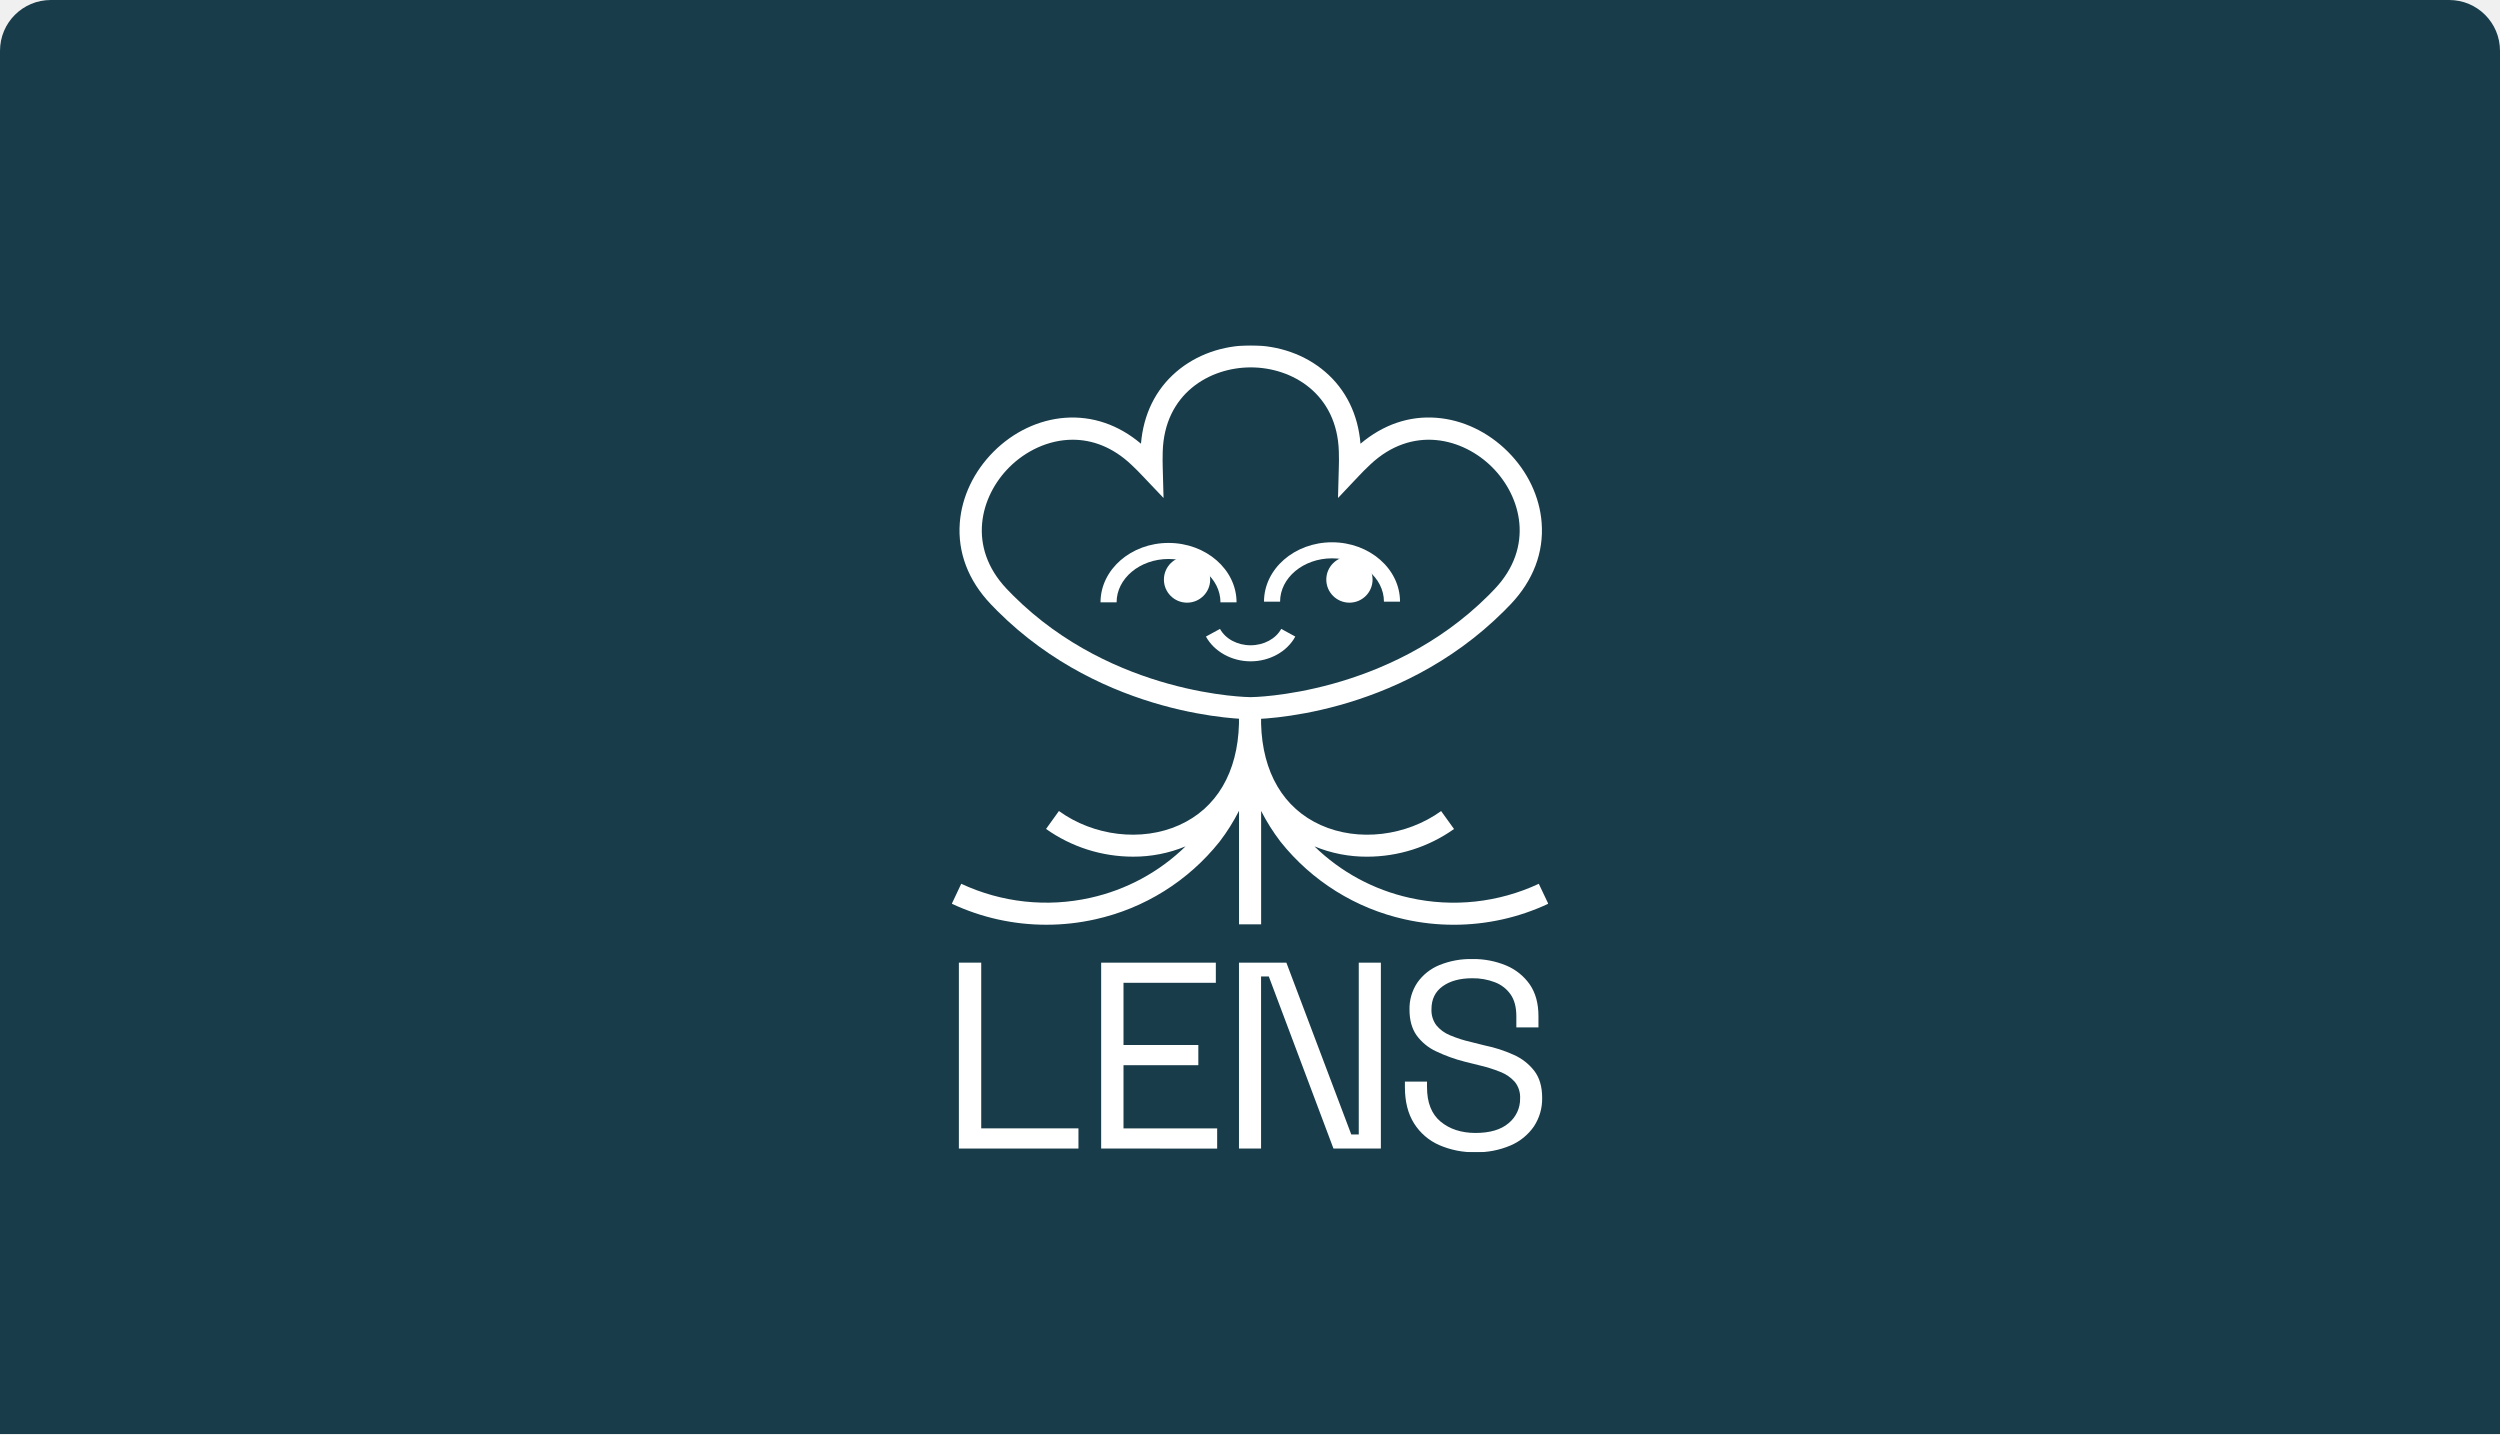
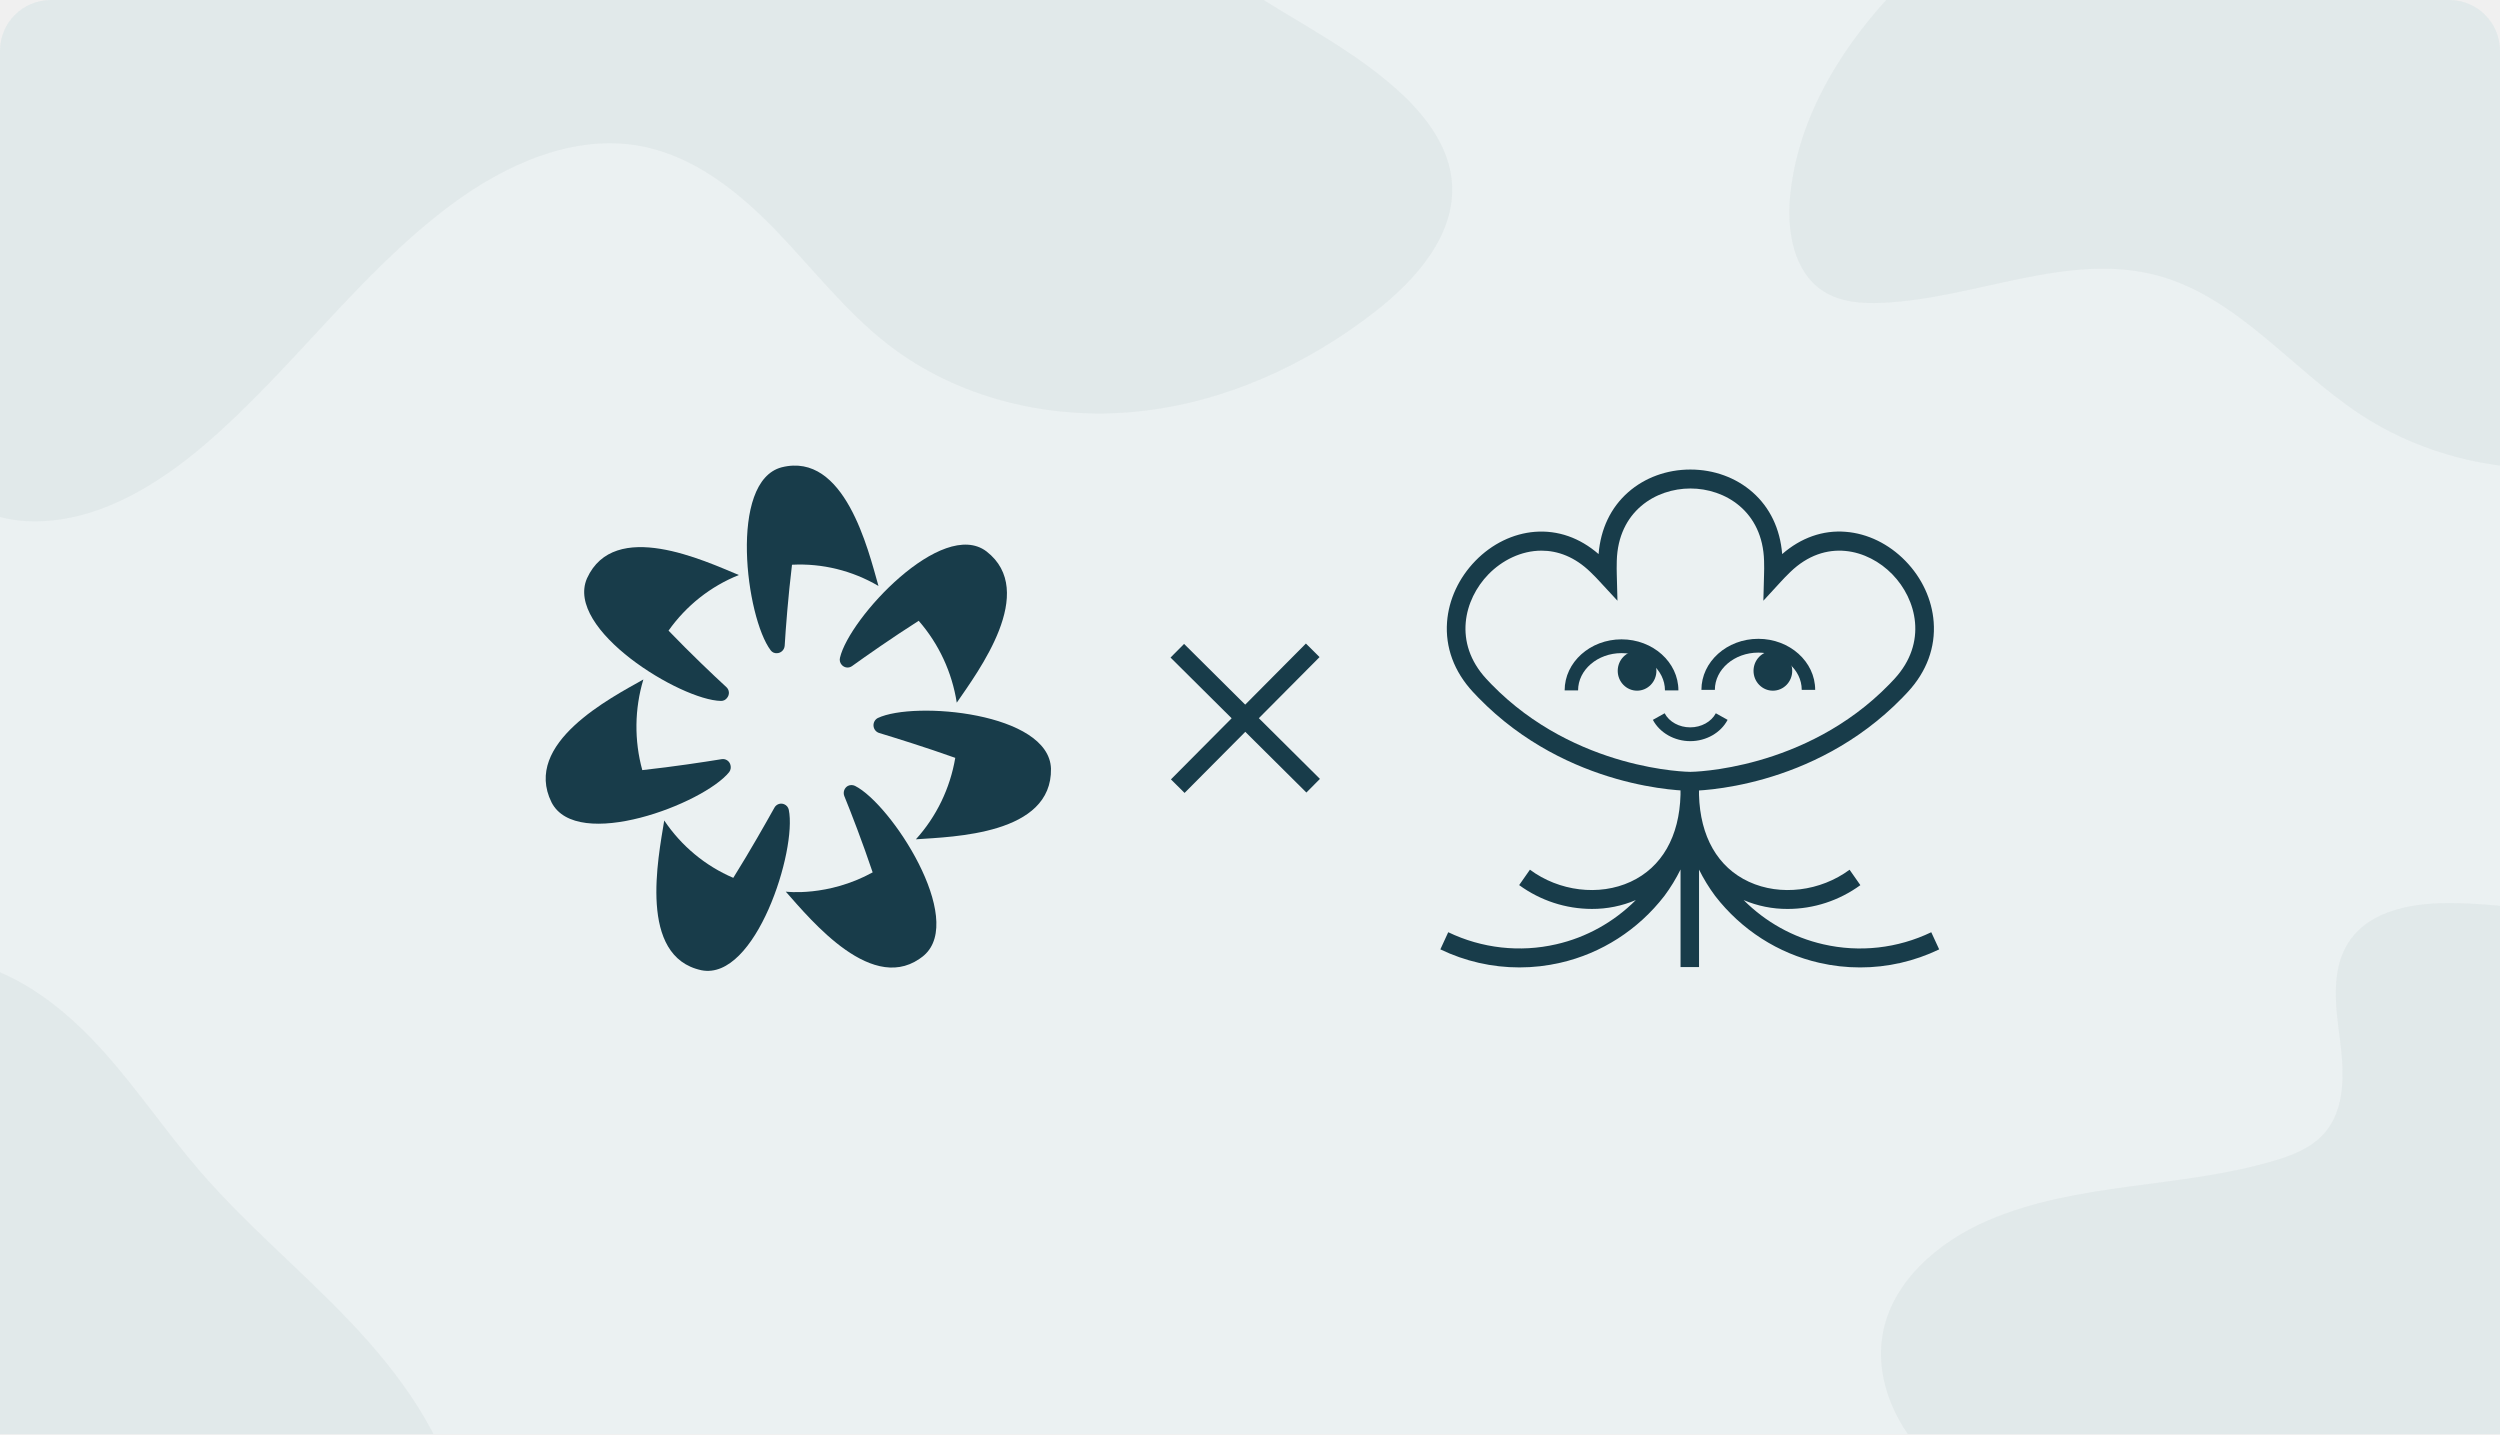
<svg xmlns="http://www.w3.org/2000/svg" width="394" height="226" viewBox="0 0 394 226" fill="none">
-   <g clip-path="url(#clip0_20499_66065)">
-     <path d="M0 8C0 3.582 3.582 0 8 0H386C390.418 0 394 3.582 394 8V226H0V8Z" fill="white" />
-     <rect y="-0.285" width="394" height="226.285" fill="#183C4A" />
-     <mask id="mask0_20499_66065" style="mask-type:luminance" maskUnits="userSpaceOnUse" x="150" y="54" width="94" height="128">
-       <path d="M244 54.426H150V181.599H244V54.426Z" fill="white" />
-     </mask>
-     <g mask="url(#mask0_20499_66065)">
-       <path d="M151.119 181.011V151.713H154.641V177.83H169.965V181.011H151.119Z" fill="white" />
-       <path d="M173.542 181.011V151.713H191.616V154.893H177.065V164.694H188.857V167.875H177.065V177.837H191.825V181.017L173.542 181.011Z" fill="white" />
-       <path d="M195.263 181.011V151.713H202.731L212.962 178.795H214.141V151.713H217.625V181.011H210.153L199.963 153.894H198.744V181.014L195.263 181.011Z" fill="white" />
-       <path d="M232.524 181.596C230.565 181.629 228.621 181.244 226.823 180.467C225.19 179.751 223.81 178.563 222.861 177.056C221.898 175.534 221.415 173.63 221.413 171.343V170.464H224.897V171.343C224.897 173.771 225.61 175.577 227.035 176.762C228.461 177.946 230.29 178.544 232.524 178.554C234.816 178.554 236.562 178.038 237.763 177.005C238.339 176.535 238.801 175.94 239.114 175.266C239.426 174.592 239.582 173.856 239.569 173.113C239.619 172.178 239.328 171.255 238.748 170.518C238.125 169.816 237.342 169.274 236.465 168.937C235.354 168.49 234.209 168.132 233.041 167.868L230.862 167.325C229.302 166.931 227.784 166.385 226.332 165.693C225.106 165.125 224.046 164.255 223.25 163.164C222.509 162.11 222.138 160.763 222.138 159.124C222.1 157.607 222.533 156.117 223.377 154.855C224.247 153.619 225.457 152.659 226.861 152.092C228.505 151.427 230.267 151.105 232.04 151.144C233.874 151.115 235.694 151.463 237.386 152.168C238.883 152.794 240.171 153.831 241.099 155.159C242.009 156.487 242.463 158.154 242.461 160.161V161.918H238.976V160.161C238.976 158.738 238.677 157.594 238.077 156.73C237.465 155.855 236.603 155.184 235.603 154.805C234.46 154.367 233.242 154.152 232.018 154.173C230.09 154.173 228.538 154.594 227.362 155.437C226.185 156.28 225.598 157.487 225.6 159.057C225.559 159.955 225.825 160.84 226.354 161.567C226.924 162.265 227.66 162.809 228.495 163.148C229.564 163.602 230.672 163.959 231.805 164.214L233.988 164.761C235.569 165.082 237.109 165.58 238.577 166.247C239.857 166.813 240.974 167.69 241.827 168.798C242.638 169.873 243.044 171.276 243.044 173.006C243.08 174.608 242.627 176.184 241.745 177.524C240.829 178.847 239.558 179.885 238.077 180.518C236.324 181.267 234.431 181.635 232.524 181.596Z" fill="white" />
-       <path d="M197.112 113.347C196.181 113.347 174.082 113.154 157.177 96.275C156.819 95.921 156.471 95.561 156.129 95.2C152.588 91.476 150.909 87.043 151.264 82.386C151.581 78.276 153.481 74.296 156.601 71.172C159.721 68.049 163.721 66.158 167.836 65.845C172.147 65.529 176.268 66.927 179.818 69.93C180.201 65.302 182.115 61.394 185.396 58.586C188.529 55.902 192.681 54.426 197.116 54.426C201.55 54.426 205.703 55.902 208.835 58.586C212.113 61.397 214.03 65.302 214.413 69.93C217.964 66.927 222.085 65.504 226.395 65.845C230.513 66.161 234.501 68.058 237.627 71.172C240.753 74.287 242.654 78.28 242.964 82.386C243.322 87.043 241.64 91.476 238.102 95.207C237.76 95.567 237.412 95.927 237.054 96.281C220.146 113.154 198.047 113.347 197.112 113.347ZM169.058 69.301C165.226 69.301 161.628 71.081 159.068 73.632C154.469 78.226 152.379 86.187 158.663 92.816C158.984 93.156 159.311 93.492 159.645 93.825C175.539 109.686 196.903 109.87 197.116 109.87C197.328 109.87 218.737 109.648 234.59 93.825C234.925 93.49 235.253 93.154 235.571 92.816C241.856 86.177 239.765 78.226 235.166 73.632C230.567 69.038 222.588 66.952 215.937 73.227C215.597 73.546 215.26 73.872 214.926 74.208C214.67 74.464 214.419 74.726 214.172 74.988L210.869 78.485L210.998 73.686C210.998 73.319 211.021 72.956 211.021 72.586C211.021 72.111 211.021 71.637 211.002 71.179C210.748 62.058 203.631 57.9 197.122 57.9C190.613 57.9 183.502 62.055 183.245 71.179C183.245 71.644 183.226 72.127 183.226 72.586C183.226 72.946 183.226 73.3 183.245 73.657L183.375 78.485L180.068 75.007C179.818 74.742 179.565 74.476 179.305 74.214C178.969 73.879 178.633 73.552 178.295 73.234C175.333 70.43 172.118 69.301 169.058 69.301Z" fill="white" />
-       <path d="M194.88 94.928H192.346C192.346 91.162 188.671 88.096 184.161 88.096C179.651 88.096 175.976 91.162 175.976 94.928H173.442C173.442 89.765 178.25 85.566 184.161 85.566C190.071 85.566 194.88 89.765 194.88 94.928Z" fill="white" />
-       <path d="M220.644 94.823H218.11C218.11 91.058 214.439 87.994 209.925 87.994C205.412 87.994 201.741 91.058 201.741 94.823H199.207C199.207 89.663 204.015 85.465 209.925 85.465C215.835 85.465 220.644 89.663 220.644 94.823Z" fill="white" />
-       <path d="M187.079 94.981C189.092 94.981 190.725 93.352 190.725 91.342C190.725 89.332 189.092 87.703 187.079 87.703C185.065 87.703 183.433 89.332 183.433 91.342C183.433 93.352 185.065 94.981 187.079 94.981Z" fill="white" />
-       <path d="M212.671 94.981C214.685 94.981 216.317 93.352 216.317 91.342C216.317 89.332 214.685 87.703 212.671 87.703C210.658 87.703 209.025 89.332 209.025 91.342C209.025 93.352 210.658 94.981 212.671 94.981Z" fill="white" />
-       <path d="M197.103 104.226C194.116 104.226 191.348 102.692 190.056 100.321L192.273 99.113C193.131 100.694 195.022 101.696 197.097 101.696C199.172 101.696 201.066 100.681 201.921 99.113L204.138 100.321C202.858 102.692 200.1 104.226 197.103 104.226Z" fill="white" />
-       <path d="M242.515 139.285C236.165 142.253 229.008 143.032 222.167 141.499C216.505 140.245 211.307 137.437 207.16 133.389C209.785 134.475 212.601 135.028 215.443 135.014C220.356 135.015 225.148 133.491 229.155 130.651L227.121 127.825C221.638 131.764 214.097 132.713 208.145 130.029C202.273 127.389 198.96 121.739 198.747 114.079V111.609H195.263V112.046V114.06C195.06 121.729 191.741 127.386 185.862 130.029C179.911 132.706 172.356 131.771 166.886 127.816L164.856 130.642C168.86 133.482 173.649 135.009 178.561 135.011C181.403 135.025 184.219 134.473 186.844 133.386C182.698 137.433 177.501 140.242 171.84 141.495C164.999 143.029 157.842 142.25 151.492 139.282L150.007 142.428C154.67 144.613 159.759 145.743 164.91 145.738C167.498 145.739 170.078 145.454 172.603 144.888C180.352 143.171 187.274 138.848 192.21 132.643L192.232 132.615C193.39 131.098 194.407 129.479 195.27 127.778V145.675H198.754V127.803C199.615 129.496 200.629 131.108 201.782 132.618L201.804 132.646C206.739 138.85 213.66 143.173 221.407 144.891C223.932 145.457 226.513 145.742 229.101 145.741C234.253 145.746 239.343 144.616 244.007 142.431L242.515 139.285Z" fill="white" />
-     </g>
+   <path d="M0 8C0 3.582 3.582 0 8 0H386C390.418 0 394 3.582 394 8V226H0V8Z" fill="#EBF1F2" />
+   <path d="M132.65 104.772C132.847 105.006 133.123 105.157 133.424 105.195C133.725 105.234 134.029 105.157 134.277 104.979C136.582 103.323 140.514 100.562 144.786 97.836C147.955 101.467 150.038 105.945 150.786 110.742C154.142 105.842 163.634 93.212 155.464 86.897C148.481 81.617 133.836 97.388 132.379 103.668C132.331 103.86 132.331 104.062 132.378 104.255C132.426 104.447 132.519 104.625 132.65 104.772Z" fill="#183C4A" />
+   <path d="M138.345 113.158C138.125 113.272 137.943 113.45 137.823 113.669C137.702 113.888 137.647 114.138 137.665 114.388C137.683 114.639 137.773 114.878 137.924 115.077C138.075 115.275 138.281 115.424 138.514 115.504C141.226 116.333 145.803 117.747 150.549 119.438C149.739 124.236 147.585 128.694 144.345 132.275C150.21 131.861 165.837 131.551 165.634 121.129C165.329 112.295 144.108 110.432 138.345 113.158Z" fill="#183C4A" />
+   <path d="M134.751 123.855C134.577 123.77 134.386 123.725 134.192 123.725C133.998 123.725 133.807 123.77 133.633 123.855C133.363 124.003 133.155 124.245 133.049 124.538C132.943 124.83 132.946 125.152 133.056 125.443C134.141 128.1 135.904 132.655 137.531 137.486C130.446 141.385 123.836 140.523 123.836 140.523C127.768 144.94 137.735 157.19 145.633 150.564C152.21 144.802 140.447 126.719 134.751 123.855Z" fill="#183C4A" />
+   <path d="M124.311 127.617C124.27 127.425 124.184 127.246 124.059 127.096C123.935 126.945 123.777 126.828 123.599 126.754C123.318 126.63 123.002 126.619 122.713 126.721C122.425 126.823 122.184 127.032 122.039 127.306C120.649 129.791 118.276 134.001 115.565 138.349C111.158 136.465 107.379 133.325 104.683 129.308C103.734 135.208 100.547 150.772 110.547 152.911C119.09 154.602 125.633 133.966 124.311 127.617Z" fill="#183C4A" />
+   <path d="M114.92 121.681C115.035 121.525 115.112 121.344 115.148 121.153C115.183 120.962 115.175 120.764 115.124 120.577C115.051 120.271 114.867 120.005 114.609 119.832C114.351 119.659 114.038 119.593 113.734 119.645C110.954 120.094 106.242 120.818 101.225 121.37C99.941 116.689 100 111.732 101.394 107.084C96.276 109.983 82.309 117.126 86.919 126.443C90.919 134.276 110.886 126.685 114.92 121.681Z" fill="#183C4A" />
+   <path d="M113.632 110.466C113.825 110.471 114.017 110.426 114.189 110.335C114.36 110.245 114.507 110.112 114.615 109.948C114.805 109.707 114.897 109.401 114.872 109.093C114.847 108.785 114.706 108.498 114.48 108.292C112.378 106.36 108.886 103.047 105.361 99.389C108.15 95.442 111.999 92.399 116.446 90.624C111.022 88.381 96.818 81.686 92.513 91.142C88.987 99.216 107.293 110.363 113.632 110.466Z" fill="#183C4A" />
+   <path d="M122.446 102.943C122.756 102.936 123.052 102.812 123.277 102.595C123.503 102.378 123.641 102.084 123.666 101.77C123.836 98.94 124.209 94.075 124.819 89.002C129.583 88.759 134.315 89.922 138.447 92.349C136.819 86.621 133.124 71.161 123.192 73.646C114.785 75.855 117.564 97.353 121.463 102.495C121.576 102.648 121.726 102.769 121.898 102.847C122.07 102.926 122.258 102.959 122.446 102.943Z" fill="#183C4A" />
+   <path d="M206.887 102.489L185.614 123.898" stroke="#183C4A" stroke-width="3.03" />
+   <path d="M206.954 123.828L185.544 102.556" stroke="#183C4A" stroke-width="3.03" />
+   <path d="M266.401 124.633C265.622 124.633 247.14 124.467 233.002 109.962C232.703 109.658 232.411 109.348 232.125 109.039C229.164 105.838 227.76 102.029 228.056 98.028C228.321 94.496 229.911 91.075 232.52 88.391C235.129 85.707 238.475 84.082 241.916 83.813C245.521 83.541 248.968 84.742 251.937 87.323C252.258 83.346 253.858 79.988 256.602 77.575C259.222 75.269 262.695 74 266.404 74C270.112 74 273.585 75.269 276.205 77.575C278.947 79.991 280.549 83.346 280.87 87.323C283.839 84.742 287.286 83.52 290.891 83.813C294.335 84.085 297.67 85.715 300.285 88.391C302.899 91.067 304.489 94.498 304.748 98.028C305.047 102.029 303.641 105.838 300.682 109.044C300.396 109.354 300.104 109.664 299.805 109.968C285.665 124.467 267.182 124.633 266.401 124.633ZM242.939 86.783C239.733 86.783 236.724 88.312 234.584 90.505C230.737 94.452 228.989 101.293 234.245 106.99C234.513 107.282 234.787 107.571 235.066 107.857C248.359 121.487 266.226 121.645 266.404 121.645C266.581 121.645 284.486 121.454 297.744 107.857C298.025 107.569 298.299 107.28 298.565 106.99C303.821 101.285 302.073 94.452 298.226 90.505C294.38 86.557 287.707 84.764 282.144 90.157C281.86 90.43 281.578 90.711 281.299 90.999C281.084 91.219 280.875 91.445 280.669 91.67L277.906 94.675L278.014 90.551C278.014 90.236 278.033 89.923 278.033 89.605C278.033 89.198 278.033 88.79 278.017 88.396C277.805 80.558 271.853 76.986 266.409 76.986C260.965 76.986 255.018 80.556 254.804 88.396C254.804 88.796 254.788 89.211 254.788 89.605C254.788 89.915 254.788 90.219 254.804 90.526L254.912 94.675L252.147 91.686C251.937 91.458 251.725 91.23 251.508 91.004C251.227 90.716 250.946 90.436 250.663 90.162C248.186 87.752 245.498 86.783 242.939 86.783Z" fill="#183C4A" />
+   <path d="M264.516 108.804H262.397C262.397 105.568 259.324 102.933 255.552 102.933C251.78 102.933 248.707 105.568 248.707 108.804H246.588C246.588 104.368 250.609 100.76 255.552 100.76C260.495 100.76 264.516 104.368 264.516 108.804Z" fill="#183C4A" />
+   <path d="M286.072 108.72H283.953C283.953 105.484 280.882 102.851 277.108 102.851C273.333 102.851 270.263 105.484 270.263 108.72H268.143C268.143 104.286 272.164 100.678 277.108 100.678C282.051 100.678 286.072 104.286 286.072 108.72Z" fill="#183C4A" />
+   <path d="M258.002 108.85C259.686 108.85 261.051 107.45 261.051 105.723C261.051 103.996 259.686 102.596 258.002 102.596C256.318 102.596 254.953 103.996 254.953 105.723C254.953 107.45 256.318 108.85 258.002 108.85Z" fill="#183C4A" />
+   <path d="M279.406 108.852C281.089 108.852 282.454 107.452 282.454 105.725C282.454 103.998 281.089 102.598 279.406 102.598C277.722 102.598 276.356 103.998 276.356 105.725C276.356 107.452 277.722 108.852 279.406 108.852Z" fill="#183C4A" />
+   <path d="M266.386 116.805C263.888 116.805 261.573 115.488 260.492 113.45L262.347 112.412C263.064 113.771 264.646 114.632 266.381 114.632C268.116 114.632 269.7 113.76 270.415 112.412L272.27 113.45C271.2 115.488 268.892 116.805 266.386 116.805Z" fill="#183C4A" />
+   <path d="M304.367 146.92C299.057 149.47 293.071 150.139 287.35 148.821C282.614 147.745 278.267 145.331 274.799 141.853C276.994 142.786 279.349 143.261 281.726 143.249C285.835 143.25 289.843 141.94 293.194 139.5L291.493 137.071C286.908 140.456 280.6 141.271 275.623 138.965C270.711 136.696 267.941 131.841 267.763 125.259V123.137H264.849V123.512V125.242C264.68 131.833 261.903 136.694 256.987 138.965C252.009 141.266 245.691 140.462 241.117 137.063L239.419 139.492C242.767 141.933 246.773 143.245 250.881 143.247C253.257 143.258 255.613 142.784 257.808 141.85C254.341 145.328 249.994 147.742 245.26 148.819C239.538 150.136 233.553 149.467 228.242 146.917L227 149.62C230.9 151.498 235.156 152.469 239.464 152.465C241.628 152.465 243.786 152.22 245.898 151.734C252.379 150.258 258.168 146.544 262.295 141.212L262.314 141.187C263.283 139.884 264.133 138.493 264.854 137.03V152.41H267.768V137.052C268.489 138.507 269.336 139.892 270.301 141.19L270.319 141.214C274.447 146.545 280.235 150.26 286.714 151.737C288.826 152.223 290.984 152.468 293.149 152.467C297.458 152.472 301.714 151.5 305.615 149.623L304.367 146.92Z" fill="#183C4A" />
+   <mask id="mask0_3_15" style="mask-type:alpha" maskUnits="userSpaceOnUse" x="0" y="0" width="394" height="226">
+     <path d="M0 8C0 3.582 3.582 0 8 0H386C390.418 0 394 3.582 394 8V226H0V8Z" fill="#EBF1F2" />
+   </mask>
+   <g mask="url(#mask0_3_15)">
+     <path d="M303.523 -6.315C292.758 3.557 283.584 16.27 282.134 30.803C281.575 36.406 282.659 42.919 287.415 45.933C290.102 47.636 293.455 47.87 296.632 47.73C311.285 47.083 325.901 39.603 340.059 43.433C352.536 46.809 361.044 58.038 371.807 65.194C388.871 76.539 412.638 76.774 429.923 65.77C433.979 63.188 437.923 59.664 438.823 54.941C439.249 52.699 438.942 50.382 438.447 48.155C435.997 37.148 429.089 27.645 421.333 19.46C413.578 11.274 404.821 4.052 397.455 -4.487C392.234 -10.54 387.752 -17.208 382.42 -23.165C377.088 -29.121 370.708 -34.455 363.08 -36.847C353.317 -39.911 342.591 -36.535 334.599 -30.631C324.083 -22.862 313.166 -15.159 303.522 -6.316L303.523 -6.315Z" fill="#183C4A" fill-opacity="0.05" />
+     <path d="M-62.477 182.685C-73.242 192.557 -82.416 205.27 -83.866 219.803C-84.425 225.406 -83.341 231.919 -78.585 234.933C-75.898 236.636 -72.545 236.871 -69.368 236.73C-54.715 236.083 -40.099 228.603 -25.941 232.433C-13.464 235.809 -4.956 247.038 5.807 254.194C22.871 265.539 46.638 265.774 63.923 254.77C67.979 252.188 71.923 248.664 72.823 243.941C73.249 241.699 72.942 239.382 72.447 237.155C69.997 226.148 63.089 216.645 55.333 208.46C47.578 200.274 38.821 193.052 31.455 184.513C26.234 178.46 21.752 171.792 16.42 165.836C11.088 159.879 4.708 154.545 -2.92 152.152C-12.683 149.089 -23.409 152.465 -31.401 158.369C-41.917 166.138 -52.834 173.841 -62.478 182.684L-62.477 182.685Z" fill="#183C4A" fill-opacity="0.05" />
+     <path d="M386.796 142.329C380.663 142.226 373.661 143.268 370.238 148.357C367.309 152.712 368.065 158.46 368.754 163.662C369.444 168.866 369.742 174.782 366.236 178.687C364.202 180.951 361.224 182.101 358.305 182.961C343.584 187.298 327.448 186.264 313.345 192.319C305.422 195.72 297.985 202.093 296.652 210.611C295.712 216.622 298.021 222.822 301.83 227.566C305.64 232.309 310.827 235.759 316.206 238.601C340.315 251.336 369.579 252.801 395.705 244.996C404.194 242.459 412.495 238.941 419.552 233.584C433.546 222.962 441.449 206.044 445.718 189.002C446.998 183.894 447.997 178.502 446.688 173.401C440.921 150.934 406.344 142.656 386.795 142.329L386.796 142.329Z" fill="#183C4A" fill-opacity="0.05" />
+     <path d="M-15.202 61.992C-16.764 72.403 -6.257 81.652 4.259 82.137C14.777 82.621 24.551 76.733 32.526 69.86C46.085 58.176 56.586 43.127 70.919 32.406C79.617 25.899 90.476 20.996 101.14 23.054C109.428 24.653 116.39 30.22 122.256 36.29C128.122 42.359 133.318 49.153 139.993 54.321C150.926 62.783 165.326 66.24 179.084 64.874C192.841 63.508 205.929 57.548 216.819 49.03C223.327 43.941 229.565 36.775 228.809 28.547C228.317 23.2 224.897 18.554 220.986 14.874C212.045 6.465 200.26 1.74 190.649 -5.892C187.528 -8.37 184.507 -11.384 183.606 -15.267C182.667 -19.31 184.26 -23.606 186.842 -26.857C189.424 -30.108 192.904 -32.501 196.33 -34.844L111.011 -60L-37 -16.647L-15.202 61.992Z" fill="#183C4A" fill-opacity="0.05" />
  </g>
-   <defs>
-     <clipPath id="clip0_20499_66065">
-       <path d="M0 8C0 3.582 3.582 0 8 0H386C390.418 0 394 3.582 394 8V226H0V8Z" fill="white" />
-     </clipPath>
-   </defs>
</svg>
